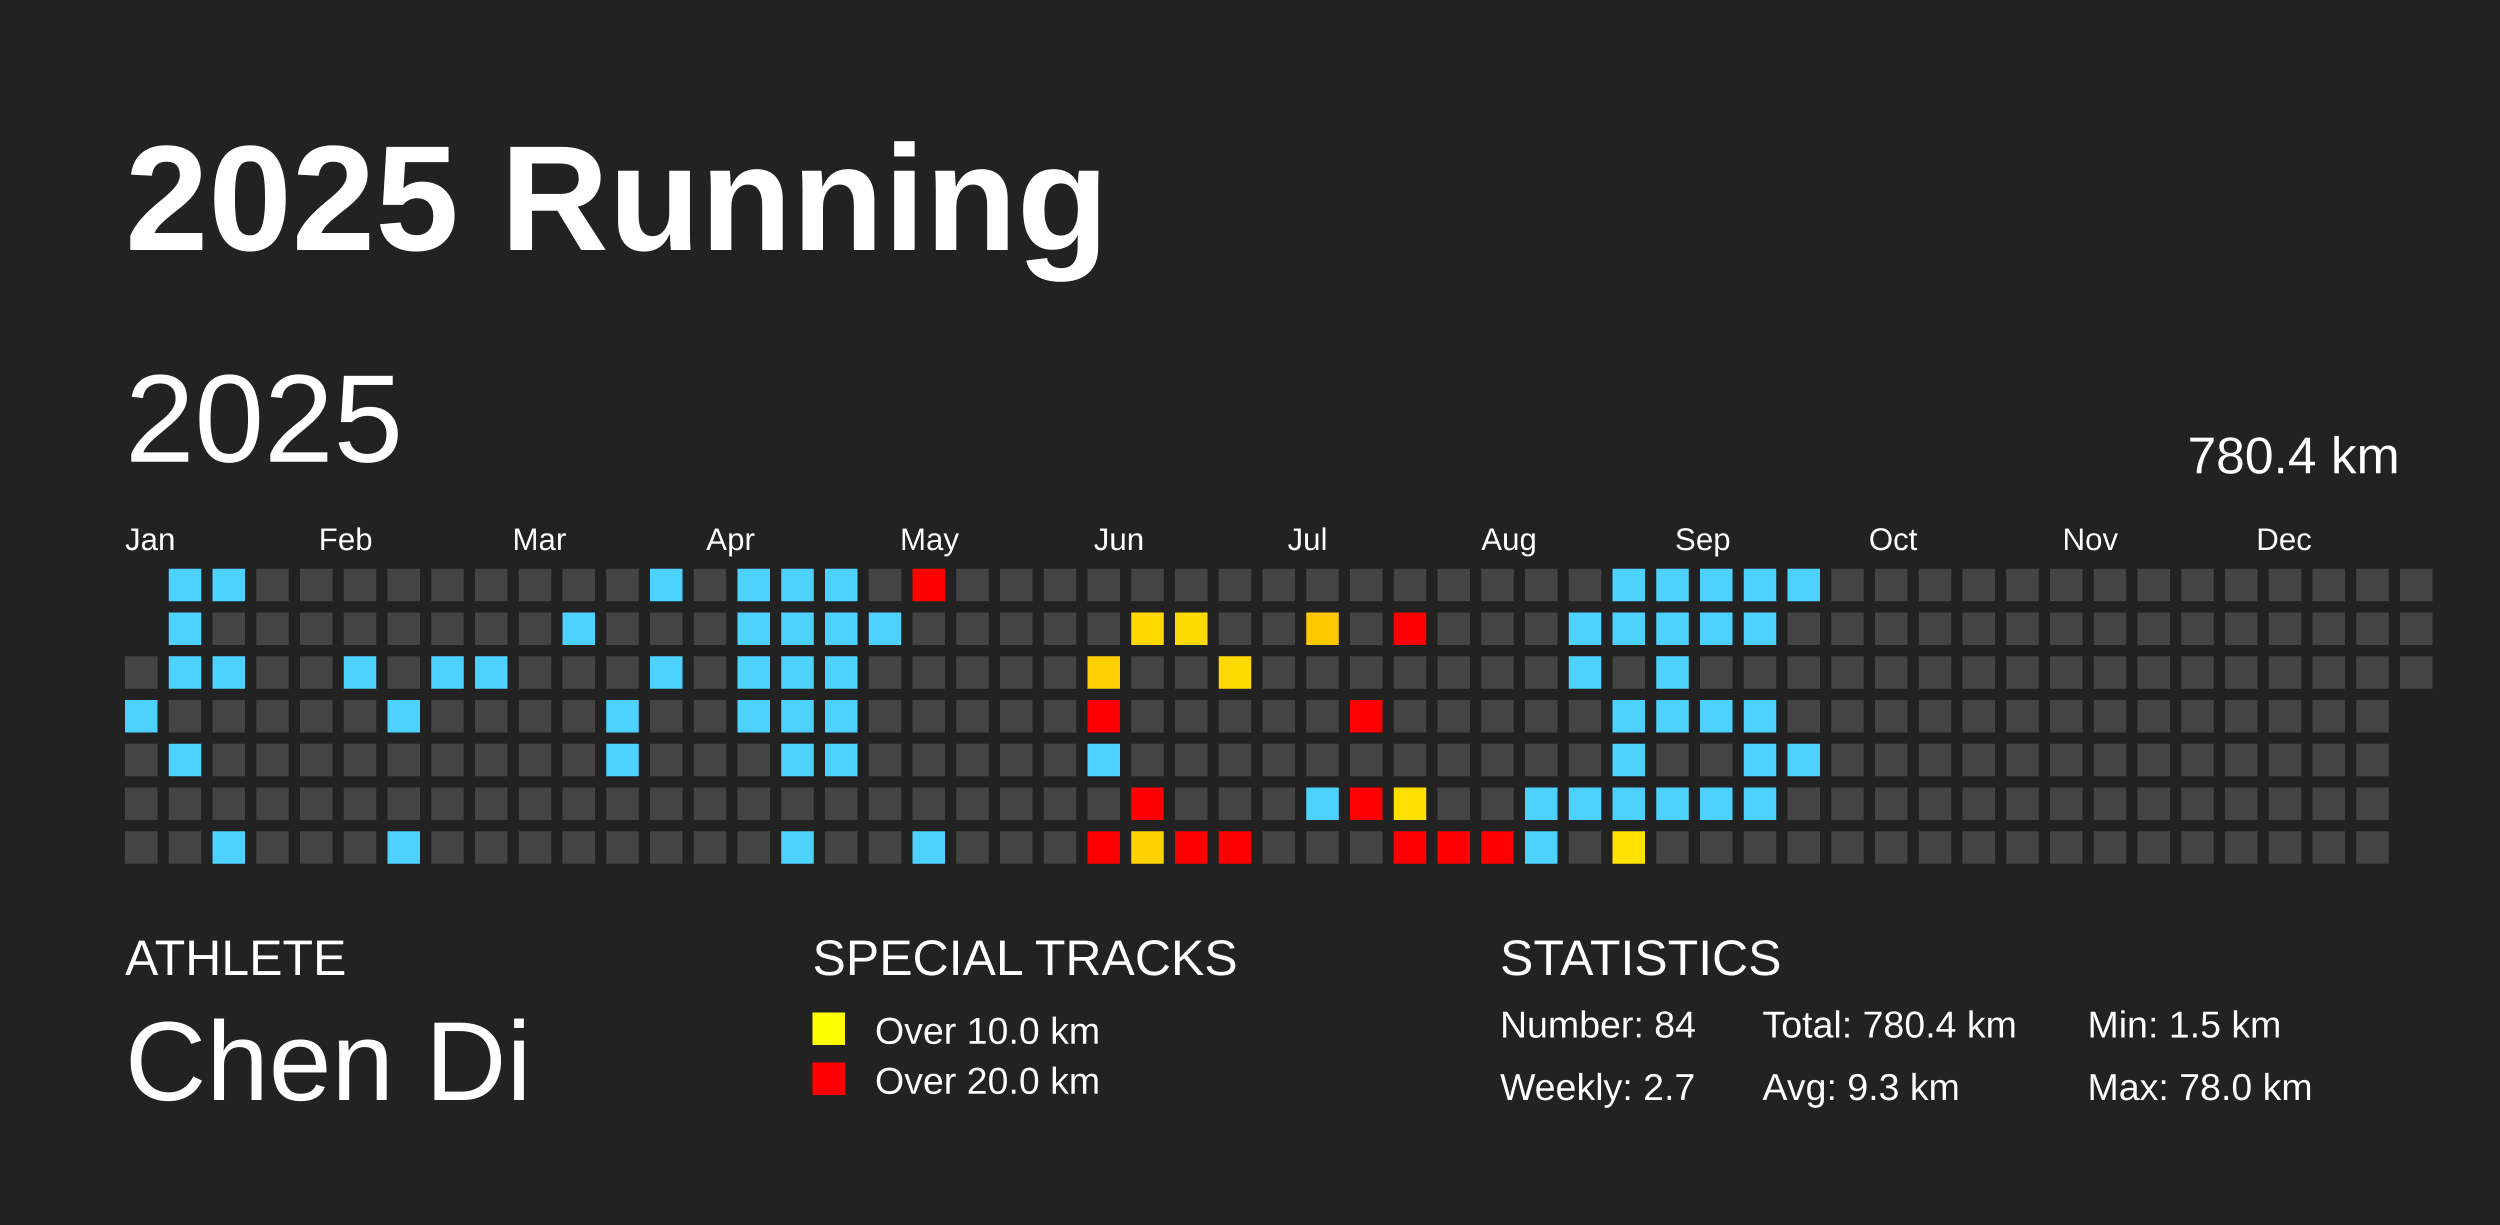
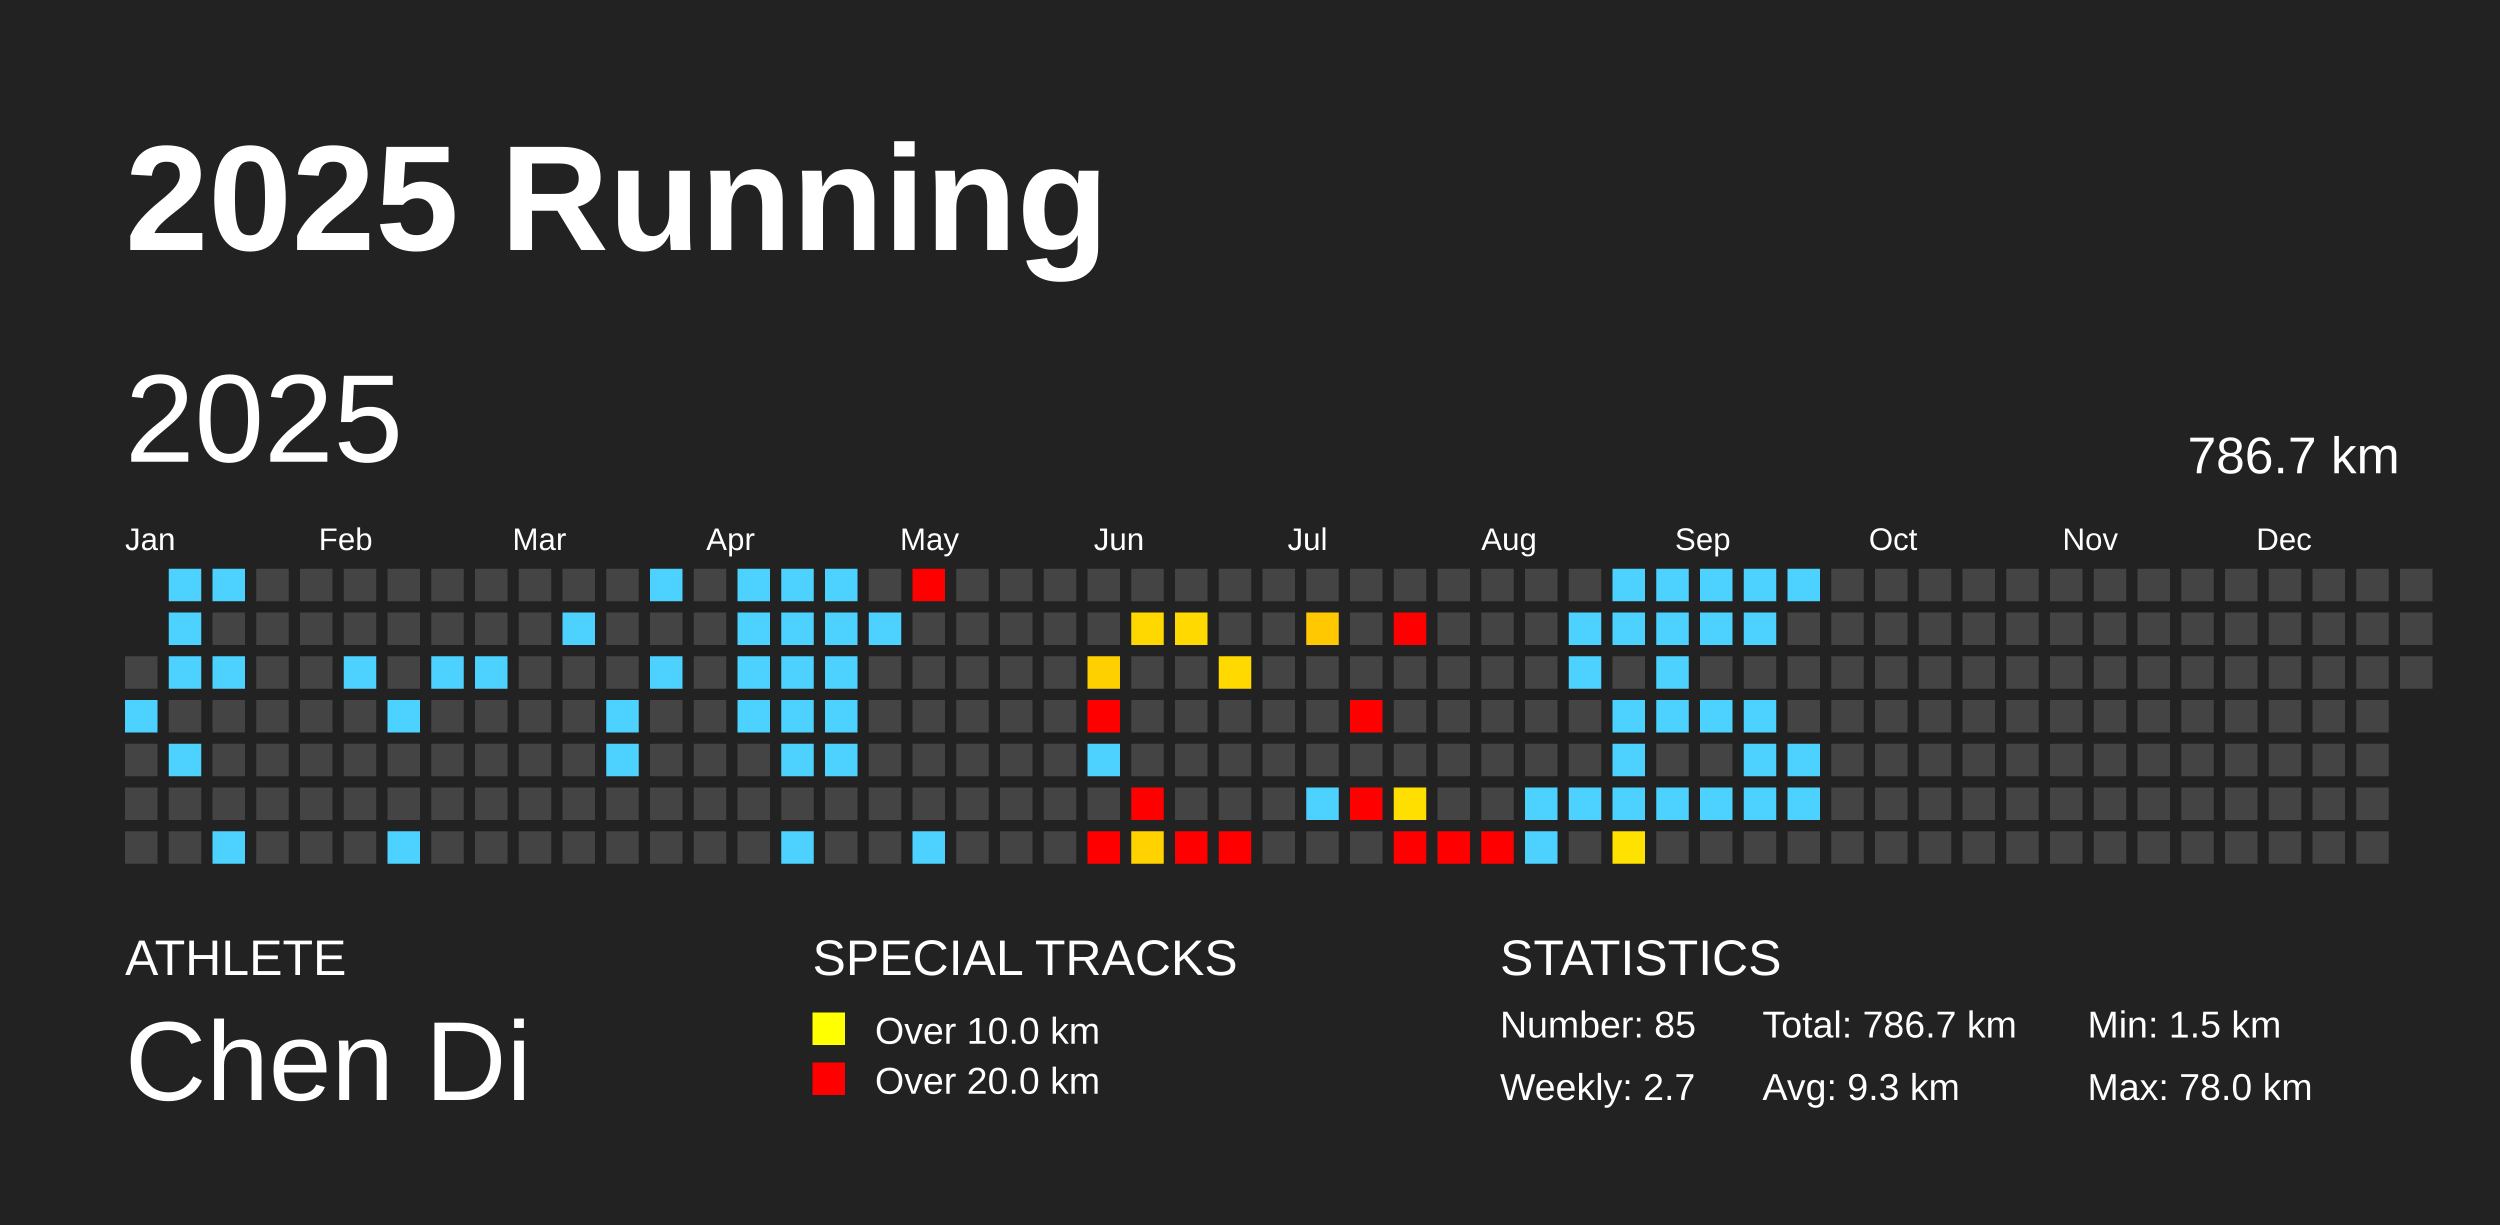
<svg xmlns="http://www.w3.org/2000/svg" baseProfile="full" height="98mm" version="1.1" viewBox="0,0,200,98" width="200mm">
  <defs />
  <rect fill="#222222" height="98" width="200" x="0" y="0" />
  <text fill="#FFFFFF" style="font-size:12px; font-family:Arial; font-weight:bold;" x="10" y="20">2025 Running</text>
  <text fill="#FFFFFF" style="font-size:4px; font-family:Arial" x="10" y="78">ATHLETE</text>
  <text fill="#FFFFFF" style="font-size:9px; font-family:Arial" x="10" y="88">Chen Di</text>
  <text fill="#FFFFFF" style="font-size:4px; font-family:Arial" x="65" y="78">SPECIAL TRACKS</text>
  <rect fill="yellow" height="2.6" width="2.6" x="65" y="81" />
  <text fill="#FFFFFF" style="font-size:3px; font-family:Arial" x="70" y="83.5">Over 10.0 km</text>
  <rect fill="red" height="2.6" width="2.6" x="65" y="85" />
  <text fill="#FFFFFF" style="font-size:3px; font-family:Arial" x="70" y="87.5">Over 20.0 km</text>
  <text fill="#FFFFFF" style="font-size:4px; font-family:Arial" x="120" y="78">STATISTICS</text>
-   <text fill="#FFFFFF" style="font-size:3px; font-family:Arial" x="120" y="83">Number: 84</text>
+   <text fill="#FFFFFF" style="font-size:3px; font-family:Arial" x="120" y="83">Number: 85</text>
  <text fill="#FFFFFF" style="font-size:3px; font-family:Arial" x="120" y="88">Weekly: 2.7</text>
-   <text fill="#FFFFFF" style="font-size:3px; font-family:Arial" x="141" y="83">Total: 780.4 km</text>
+   <text fill="#FFFFFF" style="font-size:3px; font-family:Arial" x="141" y="83">Total: 786.7 km</text>
  <text fill="#FFFFFF" style="font-size:3px; font-family:Arial" x="141" y="88">Avg: 9.3 km</text>
  <text fill="#FFFFFF" style="font-size:3px; font-family:Arial" x="167" y="83">Min: 1.5 km</text>
  <text fill="#FFFFFF" style="font-size:3px; font-family:Arial" x="167" y="88">Max: 78.0 km</text>
  <text dominant-baseline="hanging" fill="#FFFFFF" style="font-size:10.0px; font-family:Arial;" x="10" y="30">2025</text>
-   <text dominant-baseline="hanging" fill="#FFFFFF" style="font-size:4.125px; font-family:Arial;" x="175" y="35">780.4 km</text>
+   <text dominant-baseline="hanging" fill="#FFFFFF" style="font-size:4.125px; font-family:Arial;" x="175" y="35">786.7 km</text>
  <text fill="#FFFFFF" style="font-size:2.5px; font-family:Arial" x="10.0" y="44">Jan</text>
  <text fill="#FFFFFF" style="font-size:2.5px; font-family:Arial" x="25.5" y="44">Feb</text>
  <text fill="#FFFFFF" style="font-size:2.5px; font-family:Arial" x="41.0" y="44">Mar</text>
  <text fill="#FFFFFF" style="font-size:2.5px; font-family:Arial" x="56.5" y="44">Apr</text>
  <text fill="#FFFFFF" style="font-size:2.5px; font-family:Arial" x="72.0" y="44">May</text>
  <text fill="#FFFFFF" style="font-size:2.5px; font-family:Arial" x="87.5" y="44">Jun</text>
  <text fill="#FFFFFF" style="font-size:2.5px; font-family:Arial" x="103.0" y="44">Jul</text>
  <text fill="#FFFFFF" style="font-size:2.5px; font-family:Arial" x="118.5" y="44">Aug</text>
  <text fill="#FFFFFF" style="font-size:2.5px; font-family:Arial" x="134.0" y="44">Sep</text>
  <text fill="#FFFFFF" style="font-size:2.5px; font-family:Arial" x="149.5" y="44">Oct</text>
  <text fill="#FFFFFF" style="font-size:2.5px; font-family:Arial" x="165.0" y="44">Nov</text>
  <text fill="#FFFFFF" style="font-size:2.5px; font-family:Arial" x="180.5" y="44">Dec</text>
  <rect fill="#444444" height="2.6" width="2.6" x="10.0" y="52.5" />
  <rect fill="#4dd2ff" height="2.6" width="2.6" x="10.0" y="56.0" />
  <rect fill="#444444" height="2.6" width="2.6" x="10.0" y="59.5" />
  <rect fill="#444444" height="2.6" width="2.6" x="10.0" y="63.0" />
  <rect fill="#444444" height="2.6" width="2.6" x="10.0" y="66.5" />
  <rect fill="#4dd2ff" height="2.6" width="2.6" x="13.5" y="45.5" />
  <rect fill="#4dd2ff" height="2.6" width="2.6" x="13.5" y="49.0" />
  <rect fill="#4dd2ff" height="2.6" width="2.6" x="13.5" y="52.5" />
  <rect fill="#444444" height="2.6" width="2.6" x="13.5" y="56.0" />
  <rect fill="#4dd2ff" height="2.6" width="2.6" x="13.5" y="59.5" />
  <rect fill="#444444" height="2.6" width="2.6" x="13.5" y="63.0" />
  <rect fill="#444444" height="2.6" width="2.6" x="13.5" y="66.5" />
  <rect fill="#4dd2ff" height="2.6" width="2.6" x="17.0" y="45.5" />
  <rect fill="#444444" height="2.6" width="2.6" x="17.0" y="49.0" />
  <rect fill="#4dd2ff" height="2.6" width="2.6" x="17.0" y="52.5" />
  <rect fill="#444444" height="2.6" width="2.6" x="17.0" y="56.0" />
  <rect fill="#444444" height="2.6" width="2.6" x="17.0" y="59.5" />
  <rect fill="#444444" height="2.6" width="2.6" x="17.0" y="63.0" />
  <rect fill="#4dd2ff" height="2.6" width="2.6" x="17.0" y="66.5" />
  <rect fill="#444444" height="2.6" width="2.6" x="20.5" y="45.5" />
  <rect fill="#444444" height="2.6" width="2.6" x="20.5" y="49.0" />
  <rect fill="#444444" height="2.6" width="2.6" x="20.5" y="52.5" />
  <rect fill="#444444" height="2.6" width="2.6" x="20.5" y="56.0" />
  <rect fill="#444444" height="2.6" width="2.6" x="20.5" y="59.5" />
  <rect fill="#444444" height="2.6" width="2.6" x="20.5" y="63.0" />
  <rect fill="#444444" height="2.6" width="2.6" x="20.5" y="66.5" />
  <rect fill="#444444" height="2.6" width="2.6" x="24.0" y="45.5" />
  <rect fill="#444444" height="2.6" width="2.6" x="24.0" y="49.0" />
  <rect fill="#444444" height="2.6" width="2.6" x="24.0" y="52.5" />
  <rect fill="#444444" height="2.6" width="2.6" x="24.0" y="56.0" />
  <rect fill="#444444" height="2.6" width="2.6" x="24.0" y="59.5" />
  <rect fill="#444444" height="2.6" width="2.6" x="24.0" y="63.0" />
  <rect fill="#444444" height="2.6" width="2.6" x="24.0" y="66.5" />
  <rect fill="#444444" height="2.6" width="2.6" x="27.5" y="45.5" />
  <rect fill="#444444" height="2.6" width="2.6" x="27.5" y="49.0" />
  <rect fill="#4dd2ff" height="2.6" width="2.6" x="27.5" y="52.5" />
  <rect fill="#444444" height="2.6" width="2.6" x="27.5" y="56.0" />
  <rect fill="#444444" height="2.6" width="2.6" x="27.5" y="59.5" />
  <rect fill="#444444" height="2.6" width="2.6" x="27.5" y="63.0" />
  <rect fill="#444444" height="2.6" width="2.6" x="27.5" y="66.5" />
  <rect fill="#444444" height="2.6" width="2.6" x="31.0" y="45.5" />
  <rect fill="#444444" height="2.6" width="2.6" x="31.0" y="49.0" />
  <rect fill="#444444" height="2.6" width="2.6" x="31.0" y="52.5" />
  <rect fill="#4dd2ff" height="2.6" width="2.6" x="31.0" y="56.0" />
  <rect fill="#444444" height="2.6" width="2.6" x="31.0" y="59.5" />
  <rect fill="#444444" height="2.6" width="2.6" x="31.0" y="63.0" />
  <rect fill="#4dd2ff" height="2.6" width="2.6" x="31.0" y="66.5" />
  <rect fill="#444444" height="2.6" width="2.6" x="34.5" y="45.5" />
  <rect fill="#444444" height="2.6" width="2.6" x="34.5" y="49.0" />
  <rect fill="#4dd2ff" height="2.6" width="2.6" x="34.5" y="52.5" />
  <rect fill="#444444" height="2.6" width="2.6" x="34.5" y="56.0" />
  <rect fill="#444444" height="2.6" width="2.6" x="34.5" y="59.5" />
  <rect fill="#444444" height="2.6" width="2.6" x="34.5" y="63.0" />
  <rect fill="#444444" height="2.6" width="2.6" x="34.5" y="66.5" />
  <rect fill="#444444" height="2.6" width="2.6" x="38.0" y="45.5" />
  <rect fill="#444444" height="2.6" width="2.6" x="38.0" y="49.0" />
  <rect fill="#4dd2ff" height="2.6" width="2.6" x="38.0" y="52.5" />
  <rect fill="#444444" height="2.6" width="2.6" x="38.0" y="56.0" />
  <rect fill="#444444" height="2.6" width="2.6" x="38.0" y="59.5" />
  <rect fill="#444444" height="2.6" width="2.6" x="38.0" y="63.0" />
  <rect fill="#444444" height="2.6" width="2.6" x="38.0" y="66.5" />
  <rect fill="#444444" height="2.6" width="2.6" x="41.5" y="45.5" />
  <rect fill="#444444" height="2.6" width="2.6" x="41.5" y="49.0" />
  <rect fill="#444444" height="2.6" width="2.6" x="41.5" y="52.5" />
  <rect fill="#444444" height="2.6" width="2.6" x="41.5" y="56.0" />
  <rect fill="#444444" height="2.6" width="2.6" x="41.5" y="59.5" />
  <rect fill="#444444" height="2.6" width="2.6" x="41.5" y="63.0" />
  <rect fill="#444444" height="2.6" width="2.6" x="41.5" y="66.5" />
  <rect fill="#444444" height="2.6" width="2.6" x="45.0" y="45.5" />
  <rect fill="#4dd2ff" height="2.6" width="2.6" x="45.0" y="49.0" />
  <rect fill="#444444" height="2.6" width="2.6" x="45.0" y="52.5" />
  <rect fill="#444444" height="2.6" width="2.6" x="45.0" y="56.0" />
  <rect fill="#444444" height="2.6" width="2.6" x="45.0" y="59.5" />
  <rect fill="#444444" height="2.6" width="2.6" x="45.0" y="63.0" />
  <rect fill="#444444" height="2.6" width="2.6" x="45.0" y="66.5" />
  <rect fill="#444444" height="2.6" width="2.6" x="48.5" y="45.5" />
  <rect fill="#444444" height="2.6" width="2.6" x="48.5" y="49.0" />
  <rect fill="#444444" height="2.6" width="2.6" x="48.5" y="52.5" />
  <rect fill="#4dd2ff" height="2.6" width="2.6" x="48.5" y="56.0" />
  <rect fill="#4dd2ff" height="2.6" width="2.6" x="48.5" y="59.5" />
  <rect fill="#444444" height="2.6" width="2.6" x="48.5" y="63.0" />
  <rect fill="#444444" height="2.6" width="2.6" x="48.5" y="66.5" />
  <rect fill="#4dd2ff" height="2.6" width="2.6" x="52.0" y="45.5" />
  <rect fill="#444444" height="2.6" width="2.6" x="52.0" y="49.0" />
  <rect fill="#4dd2ff" height="2.6" width="2.6" x="52.0" y="52.5" />
  <rect fill="#444444" height="2.6" width="2.6" x="52.0" y="56.0" />
  <rect fill="#444444" height="2.6" width="2.6" x="52.0" y="59.5" />
  <rect fill="#444444" height="2.6" width="2.6" x="52.0" y="63.0" />
  <rect fill="#444444" height="2.6" width="2.6" x="52.0" y="66.5" />
  <rect fill="#444444" height="2.6" width="2.6" x="55.5" y="45.5" />
  <rect fill="#444444" height="2.6" width="2.6" x="55.5" y="49.0" />
  <rect fill="#444444" height="2.6" width="2.6" x="55.5" y="52.5" />
  <rect fill="#444444" height="2.6" width="2.6" x="55.5" y="56.0" />
  <rect fill="#444444" height="2.6" width="2.6" x="55.5" y="59.5" />
  <rect fill="#444444" height="2.6" width="2.6" x="55.5" y="63.0" />
  <rect fill="#444444" height="2.6" width="2.6" x="55.5" y="66.5" />
  <rect fill="#4dd2ff" height="2.6" width="2.6" x="59.0" y="45.5" />
  <rect fill="#4dd2ff" height="2.6" width="2.6" x="59.0" y="49.0" />
  <rect fill="#4dd2ff" height="2.6" width="2.6" x="59.0" y="52.5" />
  <rect fill="#4dd2ff" height="2.6" width="2.6" x="59.0" y="56.0" />
  <rect fill="#444444" height="2.6" width="2.6" x="59.0" y="59.5" />
  <rect fill="#444444" height="2.6" width="2.6" x="59.0" y="63.0" />
  <rect fill="#444444" height="2.6" width="2.6" x="59.0" y="66.5" />
  <rect fill="#4dd2ff" height="2.6" width="2.6" x="62.5" y="45.5" />
  <rect fill="#4dd2ff" height="2.6" width="2.6" x="62.5" y="49.0" />
  <rect fill="#4dd2ff" height="2.6" width="2.6" x="62.5" y="52.5" />
  <rect fill="#4dd2ff" height="2.6" width="2.6" x="62.5" y="56.0" />
  <rect fill="#4dd2ff" height="2.6" width="2.6" x="62.5" y="59.5" />
  <rect fill="#444444" height="2.6" width="2.6" x="62.5" y="63.0" />
  <rect fill="#4dd2ff" height="2.6" width="2.6" x="62.5" y="66.5" />
  <rect fill="#4dd2ff" height="2.6" width="2.6" x="66.0" y="45.5" />
  <rect fill="#4dd2ff" height="2.6" width="2.6" x="66.0" y="49.0" />
  <rect fill="#4dd2ff" height="2.6" width="2.6" x="66.0" y="52.5" />
  <rect fill="#4dd2ff" height="2.6" width="2.6" x="66.0" y="56.0" />
  <rect fill="#4dd2ff" height="2.6" width="2.6" x="66.0" y="59.5" />
  <rect fill="#444444" height="2.6" width="2.6" x="66.0" y="63.0" />
  <rect fill="#444444" height="2.6" width="2.6" x="66.0" y="66.5" />
  <rect fill="#444444" height="2.6" width="2.6" x="69.5" y="45.5" />
  <rect fill="#4dd2ff" height="2.6" width="2.6" x="69.5" y="49.0" />
  <rect fill="#444444" height="2.6" width="2.6" x="69.5" y="52.5" />
  <rect fill="#444444" height="2.6" width="2.6" x="69.5" y="56.0" />
  <rect fill="#444444" height="2.6" width="2.6" x="69.5" y="59.5" />
  <rect fill="#444444" height="2.6" width="2.6" x="69.5" y="63.0" />
  <rect fill="#444444" height="2.6" width="2.6" x="69.5" y="66.5" />
  <rect fill="red" height="2.6" width="2.6" x="73.0" y="45.5" />
  <rect fill="#444444" height="2.6" width="2.6" x="73.0" y="49.0" />
  <rect fill="#444444" height="2.6" width="2.6" x="73.0" y="52.5" />
  <rect fill="#444444" height="2.6" width="2.6" x="73.0" y="56.0" />
  <rect fill="#444444" height="2.6" width="2.6" x="73.0" y="59.5" />
  <rect fill="#444444" height="2.6" width="2.6" x="73.0" y="63.0" />
  <rect fill="#4dd2ff" height="2.6" width="2.6" x="73.0" y="66.5" />
  <rect fill="#444444" height="2.6" width="2.6" x="76.5" y="45.5" />
  <rect fill="#444444" height="2.6" width="2.6" x="76.5" y="49.0" />
  <rect fill="#444444" height="2.6" width="2.6" x="76.5" y="52.5" />
  <rect fill="#444444" height="2.6" width="2.6" x="76.5" y="56.0" />
  <rect fill="#444444" height="2.6" width="2.6" x="76.5" y="59.5" />
  <rect fill="#444444" height="2.6" width="2.6" x="76.5" y="63.0" />
  <rect fill="#444444" height="2.6" width="2.6" x="76.5" y="66.5" />
  <rect fill="#444444" height="2.6" width="2.6" x="80.0" y="45.5" />
  <rect fill="#444444" height="2.6" width="2.6" x="80.0" y="49.0" />
  <rect fill="#444444" height="2.6" width="2.6" x="80.0" y="52.5" />
  <rect fill="#444444" height="2.6" width="2.6" x="80.0" y="56.0" />
  <rect fill="#444444" height="2.6" width="2.6" x="80.0" y="59.5" />
  <rect fill="#444444" height="2.6" width="2.6" x="80.0" y="63.0" />
  <rect fill="#444444" height="2.6" width="2.6" x="80.0" y="66.5" />
  <rect fill="#444444" height="2.6" width="2.6" x="83.5" y="45.5" />
  <rect fill="#444444" height="2.6" width="2.6" x="83.5" y="49.0" />
  <rect fill="#444444" height="2.6" width="2.6" x="83.5" y="52.5" />
  <rect fill="#444444" height="2.6" width="2.6" x="83.5" y="56.0" />
  <rect fill="#444444" height="2.6" width="2.6" x="83.5" y="59.5" />
  <rect fill="#444444" height="2.6" width="2.6" x="83.5" y="63.0" />
  <rect fill="#444444" height="2.6" width="2.6" x="83.5" y="66.5" />
  <rect fill="#444444" height="2.6" width="2.6" x="87.0" y="45.5" />
  <rect fill="#444444" height="2.6" width="2.6" x="87.0" y="49.0" />
  <rect fill="#ffd000" height="2.6" width="2.6" x="87.0" y="52.5" />
  <rect fill="red" height="2.6" width="2.6" x="87.0" y="56.0" />
  <rect fill="#4dd2ff" height="2.6" width="2.6" x="87.0" y="59.5" />
  <rect fill="#444444" height="2.6" width="2.6" x="87.0" y="63.0" />
  <rect fill="red" height="2.6" width="2.6" x="87.0" y="66.5" />
  <rect fill="#444444" height="2.6" width="2.6" x="90.5" y="45.5" />
  <rect fill="#ffd800" height="2.6" width="2.6" x="90.5" y="49.0" />
  <rect fill="#444444" height="2.6" width="2.6" x="90.5" y="52.5" />
  <rect fill="#444444" height="2.6" width="2.6" x="90.5" y="56.0" />
  <rect fill="#444444" height="2.6" width="2.6" x="90.5" y="59.5" />
  <rect fill="red" height="2.6" width="2.6" x="90.5" y="63.0" />
  <rect fill="#ffd200" height="2.6" width="2.6" x="90.5" y="66.5" />
  <rect fill="#444444" height="2.6" width="2.6" x="94.0" y="45.5" />
  <rect fill="#ffd900" height="2.6" width="2.6" x="94.0" y="49.0" />
  <rect fill="#444444" height="2.6" width="2.6" x="94.0" y="52.5" />
  <rect fill="#444444" height="2.6" width="2.6" x="94.0" y="56.0" />
  <rect fill="#444444" height="2.6" width="2.6" x="94.0" y="59.5" />
  <rect fill="#444444" height="2.6" width="2.6" x="94.0" y="63.0" />
  <rect fill="red" height="2.6" width="2.6" x="94.0" y="66.5" />
  <rect fill="#444444" height="2.6" width="2.6" x="97.5" y="45.5" />
  <rect fill="#444444" height="2.6" width="2.6" x="97.5" y="49.0" />
  <rect fill="#ffd900" height="2.6" width="2.6" x="97.5" y="52.5" />
  <rect fill="#444444" height="2.6" width="2.6" x="97.5" y="56.0" />
  <rect fill="#444444" height="2.6" width="2.6" x="97.5" y="59.5" />
  <rect fill="#444444" height="2.6" width="2.6" x="97.5" y="63.0" />
  <rect fill="red" height="2.6" width="2.6" x="97.5" y="66.5" />
  <rect fill="#444444" height="2.6" width="2.6" x="101.0" y="45.5" />
  <rect fill="#444444" height="2.6" width="2.6" x="101.0" y="49.0" />
  <rect fill="#444444" height="2.6" width="2.6" x="101.0" y="52.5" />
  <rect fill="#444444" height="2.6" width="2.6" x="101.0" y="56.0" />
  <rect fill="#444444" height="2.6" width="2.6" x="101.0" y="59.5" />
  <rect fill="#444444" height="2.6" width="2.6" x="101.0" y="63.0" />
  <rect fill="#444444" height="2.6" width="2.6" x="101.0" y="66.5" />
  <rect fill="#444444" height="2.6" width="2.6" x="104.5" y="45.5" />
  <rect fill="#ffc800" height="2.6" width="2.6" x="104.5" y="49.0" />
  <rect fill="#444444" height="2.6" width="2.6" x="104.5" y="52.5" />
  <rect fill="#444444" height="2.6" width="2.6" x="104.5" y="56.0" />
  <rect fill="#444444" height="2.6" width="2.6" x="104.5" y="59.5" />
  <rect fill="#4dd2ff" height="2.6" width="2.6" x="104.5" y="63.0" />
  <rect fill="#444444" height="2.6" width="2.6" x="104.5" y="66.5" />
  <rect fill="#444444" height="2.6" width="2.6" x="108.0" y="45.5" />
  <rect fill="#444444" height="2.6" width="2.6" x="108.0" y="49.0" />
  <rect fill="#444444" height="2.6" width="2.6" x="108.0" y="52.5" />
  <rect fill="red" height="2.6" width="2.6" x="108.0" y="56.0" />
  <rect fill="#444444" height="2.6" width="2.6" x="108.0" y="59.5" />
  <rect fill="red" height="2.6" width="2.6" x="108.0" y="63.0" />
  <rect fill="#444444" height="2.6" width="2.6" x="108.0" y="66.5" />
  <rect fill="#444444" height="2.6" width="2.6" x="111.5" y="45.5" />
  <rect fill="red" height="2.6" width="2.6" x="111.5" y="49.0" />
  <rect fill="#444444" height="2.6" width="2.6" x="111.5" y="52.5" />
  <rect fill="#444444" height="2.6" width="2.6" x="111.5" y="56.0" />
  <rect fill="#444444" height="2.6" width="2.6" x="111.5" y="59.5" />
  <rect fill="#ffdf00" height="2.6" width="2.6" x="111.5" y="63.0" />
  <rect fill="red" height="2.6" width="2.6" x="111.5" y="66.5" />
  <rect fill="#444444" height="2.6" width="2.6" x="115.0" y="45.5" />
  <rect fill="#444444" height="2.6" width="2.6" x="115.0" y="49.0" />
  <rect fill="#444444" height="2.6" width="2.6" x="115.0" y="52.5" />
  <rect fill="#444444" height="2.6" width="2.6" x="115.0" y="56.0" />
  <rect fill="#444444" height="2.6" width="2.6" x="115.0" y="59.5" />
  <rect fill="#444444" height="2.6" width="2.6" x="115.0" y="63.0" />
  <rect fill="red" height="2.6" width="2.6" x="115.0" y="66.5" />
  <rect fill="#444444" height="2.6" width="2.6" x="118.5" y="45.5" />
  <rect fill="#444444" height="2.6" width="2.6" x="118.5" y="49.0" />
  <rect fill="#444444" height="2.6" width="2.6" x="118.5" y="52.5" />
  <rect fill="#444444" height="2.6" width="2.6" x="118.5" y="56.0" />
  <rect fill="#444444" height="2.6" width="2.6" x="118.5" y="59.5" />
  <rect fill="#444444" height="2.6" width="2.6" x="118.5" y="63.0" />
  <rect fill="red" height="2.6" width="2.6" x="118.5" y="66.5" />
  <rect fill="#444444" height="2.6" width="2.6" x="122.0" y="45.5" />
  <rect fill="#444444" height="2.6" width="2.6" x="122.0" y="49.0" />
  <rect fill="#444444" height="2.6" width="2.6" x="122.0" y="52.5" />
  <rect fill="#444444" height="2.6" width="2.6" x="122.0" y="56.0" />
  <rect fill="#444444" height="2.6" width="2.6" x="122.0" y="59.5" />
  <rect fill="#4dd2ff" height="2.6" width="2.6" x="122.0" y="63.0" />
  <rect fill="#4dd2ff" height="2.6" width="2.6" x="122.0" y="66.5" />
  <rect fill="#444444" height="2.6" width="2.6" x="125.5" y="45.5" />
  <rect fill="#4dd2ff" height="2.6" width="2.6" x="125.5" y="49.0" />
  <rect fill="#4dd2ff" height="2.6" width="2.6" x="125.5" y="52.5" />
  <rect fill="#444444" height="2.6" width="2.6" x="125.5" y="56.0" />
  <rect fill="#444444" height="2.6" width="2.6" x="125.5" y="59.5" />
  <rect fill="#4dd2ff" height="2.6" width="2.6" x="125.5" y="63.0" />
  <rect fill="#444444" height="2.6" width="2.6" x="125.5" y="66.5" />
  <rect fill="#4dd2ff" height="2.6" width="2.6" x="129.0" y="45.5" />
  <rect fill="#4dd2ff" height="2.6" width="2.6" x="129.0" y="49.0" />
  <rect fill="#444444" height="2.6" width="2.6" x="129.0" y="52.5" />
  <rect fill="#4dd2ff" height="2.6" width="2.6" x="129.0" y="56.0" />
  <rect fill="#4dd2ff" height="2.6" width="2.6" x="129.0" y="59.5" />
  <rect fill="#4dd2ff" height="2.6" width="2.6" x="129.0" y="63.0" />
  <rect fill="#ffe200" height="2.6" width="2.6" x="129.0" y="66.5" />
  <rect fill="#4dd2ff" height="2.6" width="2.6" x="132.5" y="45.5" />
  <rect fill="#4dd2ff" height="2.6" width="2.6" x="132.5" y="49.0" />
  <rect fill="#4dd2ff" height="2.6" width="2.6" x="132.5" y="52.5" />
  <rect fill="#4dd2ff" height="2.6" width="2.6" x="132.5" y="56.0" />
  <rect fill="#444444" height="2.6" width="2.6" x="132.5" y="59.5" />
  <rect fill="#4dd2ff" height="2.6" width="2.6" x="132.5" y="63.0" />
  <rect fill="#444444" height="2.6" width="2.6" x="132.5" y="66.5" />
  <rect fill="#4dd2ff" height="2.6" width="2.6" x="136.0" y="45.5" />
  <rect fill="#4dd2ff" height="2.6" width="2.6" x="136.0" y="49.0" />
  <rect fill="#444444" height="2.6" width="2.6" x="136.0" y="52.5" />
  <rect fill="#4dd2ff" height="2.6" width="2.6" x="136.0" y="56.0" />
  <rect fill="#444444" height="2.6" width="2.6" x="136.0" y="59.5" />
  <rect fill="#4dd2ff" height="2.6" width="2.6" x="136.0" y="63.0" />
  <rect fill="#444444" height="2.6" width="2.6" x="136.0" y="66.5" />
  <rect fill="#4dd2ff" height="2.6" width="2.6" x="139.5" y="45.5" />
  <rect fill="#4dd2ff" height="2.6" width="2.6" x="139.5" y="49.0" />
  <rect fill="#444444" height="2.6" width="2.6" x="139.5" y="52.5" />
  <rect fill="#4dd2ff" height="2.6" width="2.6" x="139.5" y="56.0" />
  <rect fill="#4dd2ff" height="2.6" width="2.6" x="139.5" y="59.5" />
  <rect fill="#4dd2ff" height="2.6" width="2.6" x="139.5" y="63.0" />
  <rect fill="#444444" height="2.6" width="2.6" x="139.5" y="66.5" />
  <rect fill="#4dd2ff" height="2.6" width="2.6" x="143.0" y="45.5" />
  <rect fill="#444444" height="2.6" width="2.6" x="143.0" y="49.0" />
  <rect fill="#444444" height="2.6" width="2.6" x="143.0" y="52.5" />
  <rect fill="#444444" height="2.6" width="2.6" x="143.0" y="56.0" />
  <rect fill="#4dd2ff" height="2.6" width="2.6" x="143.0" y="59.5" />
-   <rect fill="#444444" height="2.6" width="2.6" x="143.0" y="63.0" />
+   <rect fill="#4dd2ff" height="2.6" width="2.6" x="143.0" y="63.0" />
  <rect fill="#444444" height="2.6" width="2.6" x="143.0" y="66.5" />
  <rect fill="#444444" height="2.6" width="2.6" x="146.5" y="45.5" />
  <rect fill="#444444" height="2.6" width="2.6" x="146.5" y="49.0" />
  <rect fill="#444444" height="2.6" width="2.6" x="146.5" y="52.5" />
  <rect fill="#444444" height="2.6" width="2.6" x="146.5" y="56.0" />
  <rect fill="#444444" height="2.6" width="2.6" x="146.5" y="59.5" />
  <rect fill="#444444" height="2.6" width="2.6" x="146.5" y="63.0" />
  <rect fill="#444444" height="2.6" width="2.6" x="146.5" y="66.5" />
  <rect fill="#444444" height="2.6" width="2.6" x="150.0" y="45.5" />
  <rect fill="#444444" height="2.6" width="2.6" x="150.0" y="49.0" />
  <rect fill="#444444" height="2.6" width="2.6" x="150.0" y="52.5" />
  <rect fill="#444444" height="2.6" width="2.6" x="150.0" y="56.0" />
  <rect fill="#444444" height="2.6" width="2.6" x="150.0" y="59.5" />
  <rect fill="#444444" height="2.6" width="2.6" x="150.0" y="63.0" />
  <rect fill="#444444" height="2.6" width="2.6" x="150.0" y="66.5" />
  <rect fill="#444444" height="2.6" width="2.6" x="153.5" y="45.5" />
  <rect fill="#444444" height="2.6" width="2.6" x="153.5" y="49.0" />
  <rect fill="#444444" height="2.6" width="2.6" x="153.5" y="52.5" />
  <rect fill="#444444" height="2.6" width="2.6" x="153.5" y="56.0" />
  <rect fill="#444444" height="2.6" width="2.6" x="153.5" y="59.5" />
  <rect fill="#444444" height="2.6" width="2.6" x="153.5" y="63.0" />
  <rect fill="#444444" height="2.6" width="2.6" x="153.5" y="66.5" />
  <rect fill="#444444" height="2.6" width="2.6" x="157.0" y="45.5" />
  <rect fill="#444444" height="2.6" width="2.6" x="157.0" y="49.0" />
  <rect fill="#444444" height="2.6" width="2.6" x="157.0" y="52.5" />
  <rect fill="#444444" height="2.6" width="2.6" x="157.0" y="56.0" />
  <rect fill="#444444" height="2.6" width="2.6" x="157.0" y="59.5" />
  <rect fill="#444444" height="2.6" width="2.6" x="157.0" y="63.0" />
  <rect fill="#444444" height="2.6" width="2.6" x="157.0" y="66.5" />
  <rect fill="#444444" height="2.6" width="2.6" x="160.5" y="45.5" />
  <rect fill="#444444" height="2.6" width="2.6" x="160.5" y="49.0" />
  <rect fill="#444444" height="2.6" width="2.6" x="160.5" y="52.5" />
  <rect fill="#444444" height="2.6" width="2.6" x="160.5" y="56.0" />
  <rect fill="#444444" height="2.6" width="2.6" x="160.5" y="59.5" />
  <rect fill="#444444" height="2.6" width="2.6" x="160.5" y="63.0" />
  <rect fill="#444444" height="2.6" width="2.6" x="160.5" y="66.5" />
  <rect fill="#444444" height="2.6" width="2.6" x="164.0" y="45.5" />
  <rect fill="#444444" height="2.6" width="2.6" x="164.0" y="49.0" />
  <rect fill="#444444" height="2.6" width="2.6" x="164.0" y="52.5" />
  <rect fill="#444444" height="2.6" width="2.6" x="164.0" y="56.0" />
  <rect fill="#444444" height="2.6" width="2.6" x="164.0" y="59.5" />
  <rect fill="#444444" height="2.6" width="2.6" x="164.0" y="63.0" />
  <rect fill="#444444" height="2.6" width="2.6" x="164.0" y="66.5" />
  <rect fill="#444444" height="2.6" width="2.6" x="167.5" y="45.5" />
  <rect fill="#444444" height="2.6" width="2.6" x="167.5" y="49.0" />
  <rect fill="#444444" height="2.6" width="2.6" x="167.5" y="52.5" />
  <rect fill="#444444" height="2.6" width="2.6" x="167.5" y="56.0" />
  <rect fill="#444444" height="2.6" width="2.6" x="167.5" y="59.5" />
  <rect fill="#444444" height="2.6" width="2.6" x="167.5" y="63.0" />
  <rect fill="#444444" height="2.6" width="2.6" x="167.5" y="66.5" />
  <rect fill="#444444" height="2.6" width="2.6" x="171.0" y="45.5" />
  <rect fill="#444444" height="2.6" width="2.6" x="171.0" y="49.0" />
  <rect fill="#444444" height="2.6" width="2.6" x="171.0" y="52.5" />
  <rect fill="#444444" height="2.6" width="2.6" x="171.0" y="56.0" />
  <rect fill="#444444" height="2.6" width="2.6" x="171.0" y="59.5" />
  <rect fill="#444444" height="2.6" width="2.6" x="171.0" y="63.0" />
  <rect fill="#444444" height="2.6" width="2.6" x="171.0" y="66.5" />
  <rect fill="#444444" height="2.6" width="2.6" x="174.5" y="45.5" />
  <rect fill="#444444" height="2.6" width="2.6" x="174.5" y="49.0" />
  <rect fill="#444444" height="2.6" width="2.6" x="174.5" y="52.5" />
  <rect fill="#444444" height="2.6" width="2.6" x="174.5" y="56.0" />
  <rect fill="#444444" height="2.6" width="2.6" x="174.5" y="59.5" />
  <rect fill="#444444" height="2.6" width="2.6" x="174.5" y="63.0" />
  <rect fill="#444444" height="2.6" width="2.6" x="174.5" y="66.5" />
  <rect fill="#444444" height="2.6" width="2.6" x="178.0" y="45.5" />
  <rect fill="#444444" height="2.6" width="2.6" x="178.0" y="49.0" />
  <rect fill="#444444" height="2.6" width="2.6" x="178.0" y="52.5" />
  <rect fill="#444444" height="2.6" width="2.6" x="178.0" y="56.0" />
  <rect fill="#444444" height="2.6" width="2.6" x="178.0" y="59.5" />
  <rect fill="#444444" height="2.6" width="2.6" x="178.0" y="63.0" />
  <rect fill="#444444" height="2.6" width="2.6" x="178.0" y="66.5" />
  <rect fill="#444444" height="2.6" width="2.6" x="181.5" y="45.5" />
  <rect fill="#444444" height="2.6" width="2.6" x="181.5" y="49.0" />
  <rect fill="#444444" height="2.6" width="2.6" x="181.5" y="52.5" />
  <rect fill="#444444" height="2.6" width="2.6" x="181.5" y="56.0" />
  <rect fill="#444444" height="2.6" width="2.6" x="181.5" y="59.5" />
  <rect fill="#444444" height="2.6" width="2.6" x="181.5" y="63.0" />
  <rect fill="#444444" height="2.6" width="2.6" x="181.5" y="66.5" />
  <rect fill="#444444" height="2.6" width="2.6" x="185.0" y="45.5" />
  <rect fill="#444444" height="2.6" width="2.6" x="185.0" y="49.0" />
  <rect fill="#444444" height="2.6" width="2.6" x="185.0" y="52.5" />
  <rect fill="#444444" height="2.6" width="2.6" x="185.0" y="56.0" />
  <rect fill="#444444" height="2.6" width="2.6" x="185.0" y="59.5" />
  <rect fill="#444444" height="2.6" width="2.6" x="185.0" y="63.0" />
  <rect fill="#444444" height="2.6" width="2.6" x="185.0" y="66.5" />
  <rect fill="#444444" height="2.6" width="2.6" x="188.5" y="45.5" />
  <rect fill="#444444" height="2.6" width="2.6" x="188.5" y="49.0" />
  <rect fill="#444444" height="2.6" width="2.6" x="188.5" y="52.5" />
  <rect fill="#444444" height="2.6" width="2.6" x="188.5" y="56.0" />
  <rect fill="#444444" height="2.6" width="2.6" x="188.5" y="59.5" />
  <rect fill="#444444" height="2.6" width="2.6" x="188.5" y="63.0" />
  <rect fill="#444444" height="2.6" width="2.6" x="188.5" y="66.5" />
  <rect fill="#444444" height="2.6" width="2.6" x="192.0" y="45.5" />
  <rect fill="#444444" height="2.6" width="2.6" x="192.0" y="49.0" />
  <rect fill="#444444" height="2.6" width="2.6" x="192.0" y="52.5" />
</svg>
